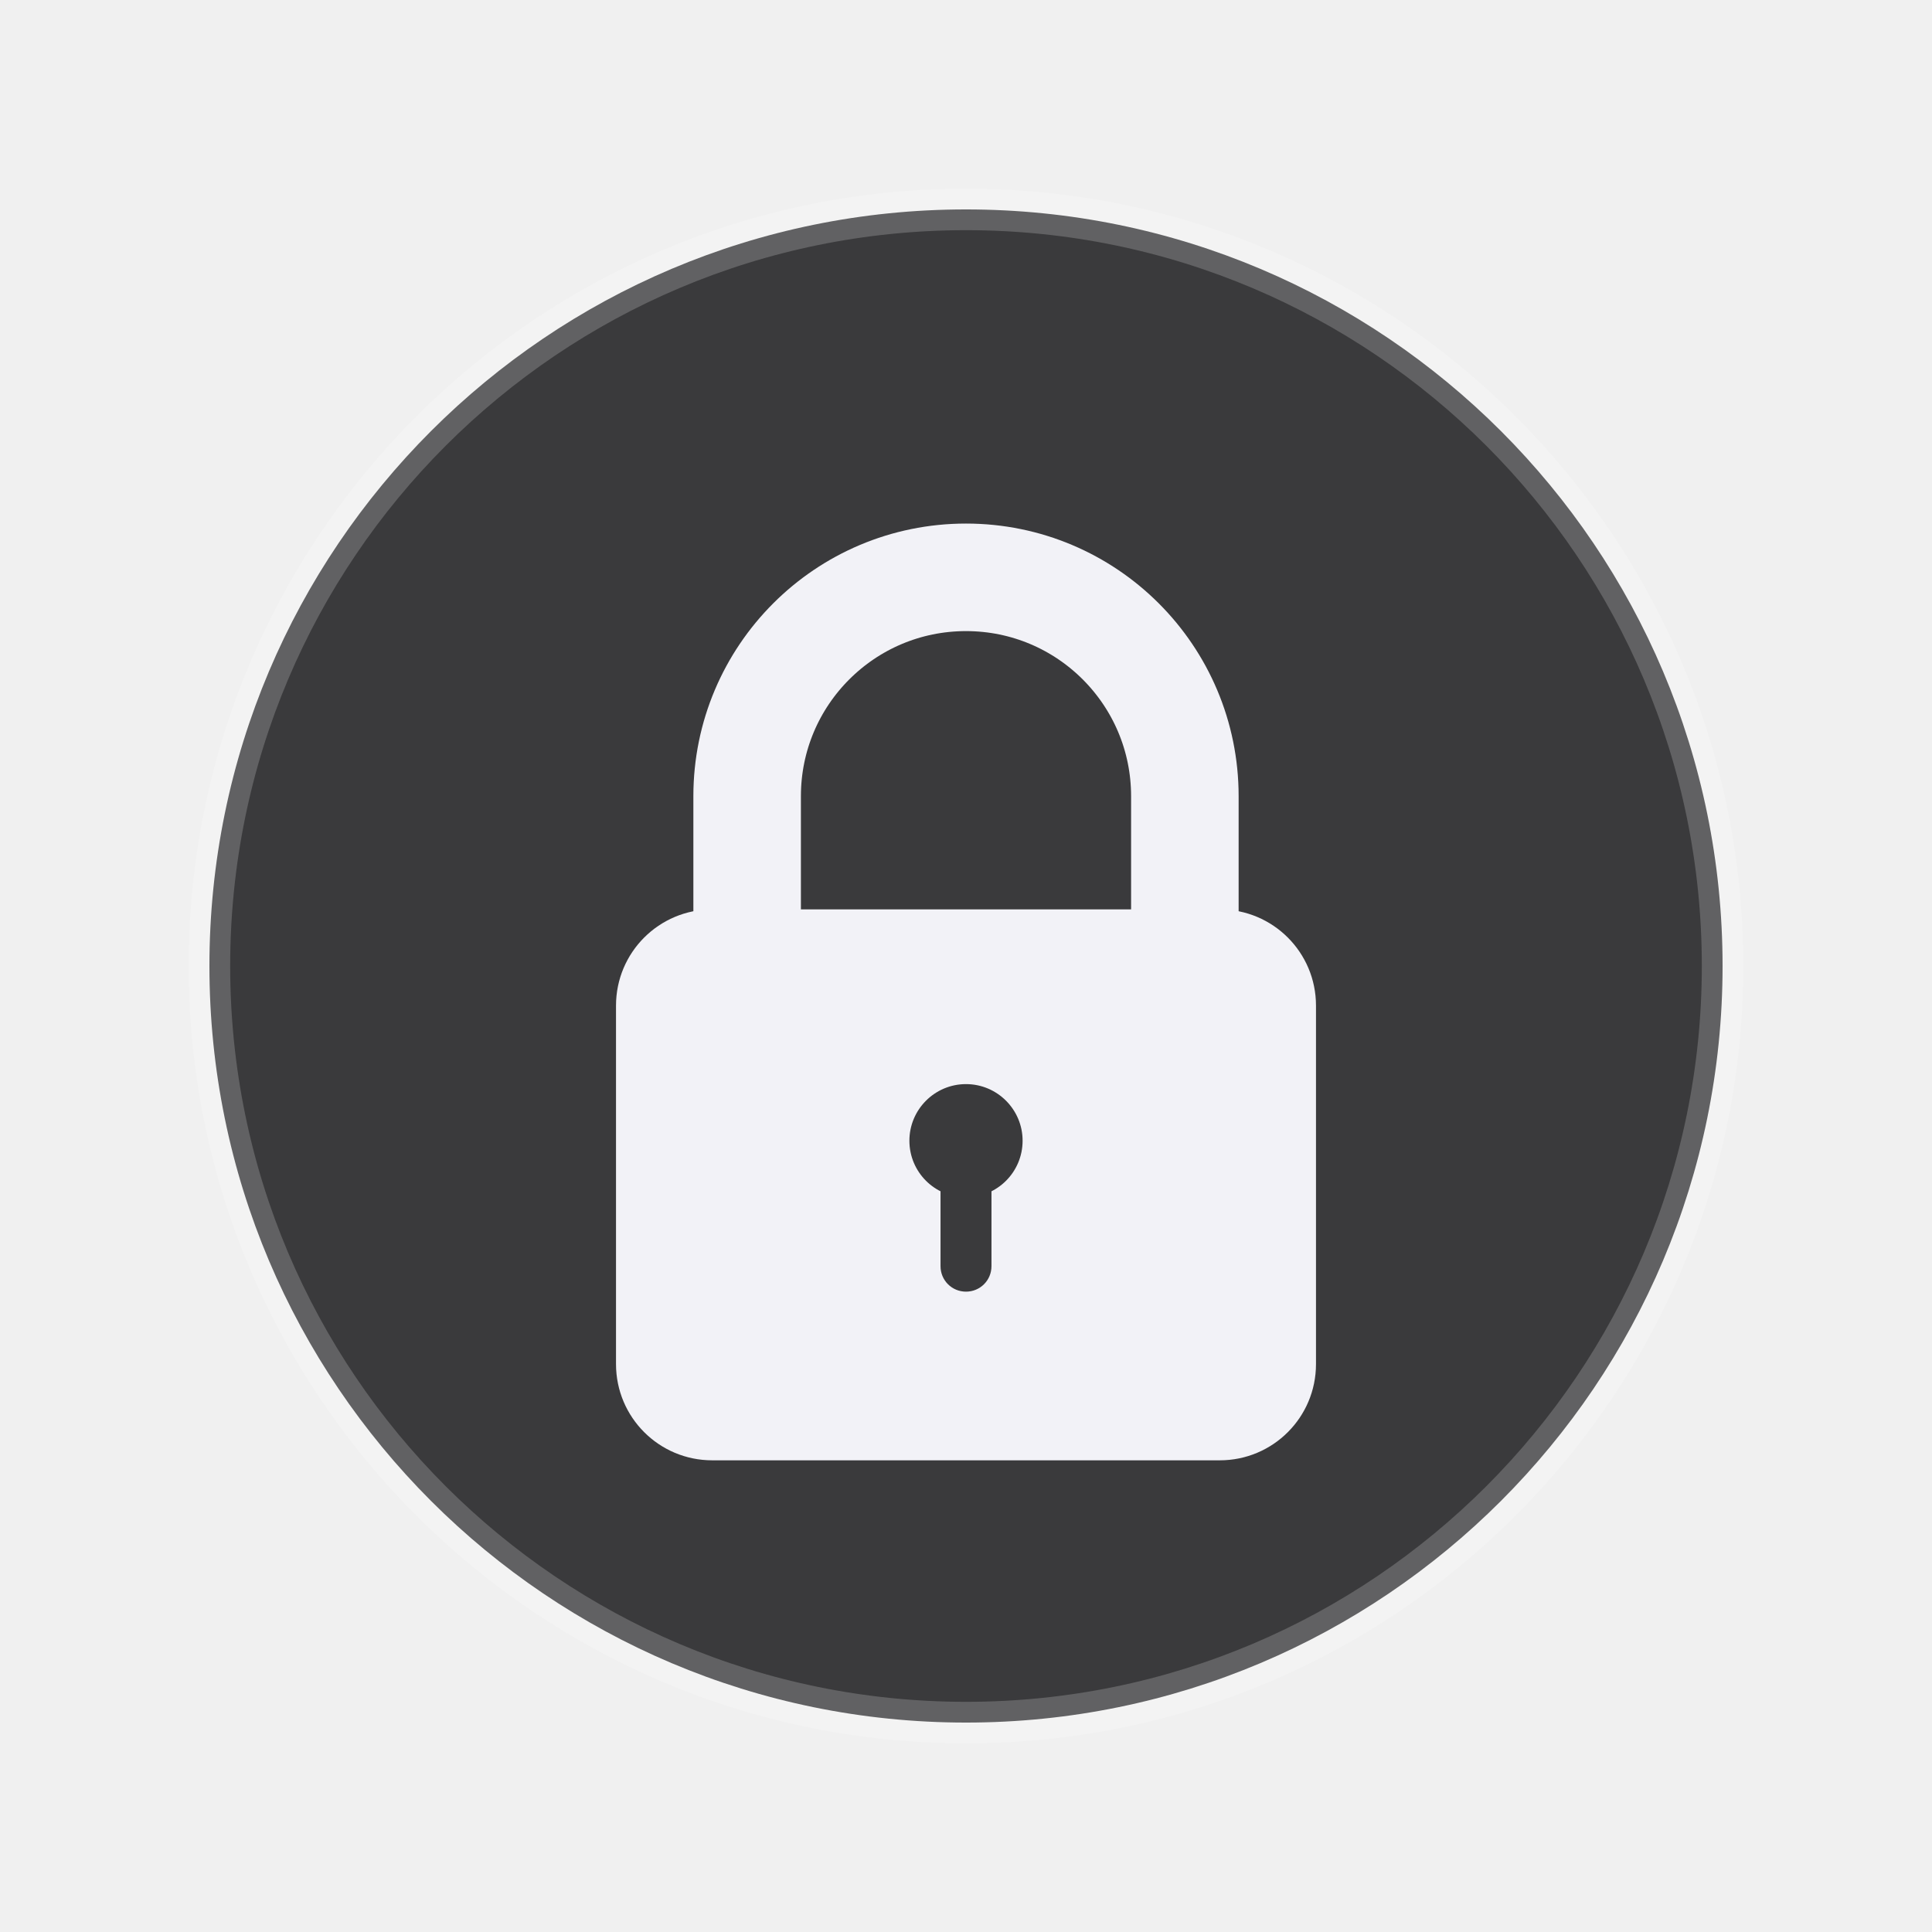
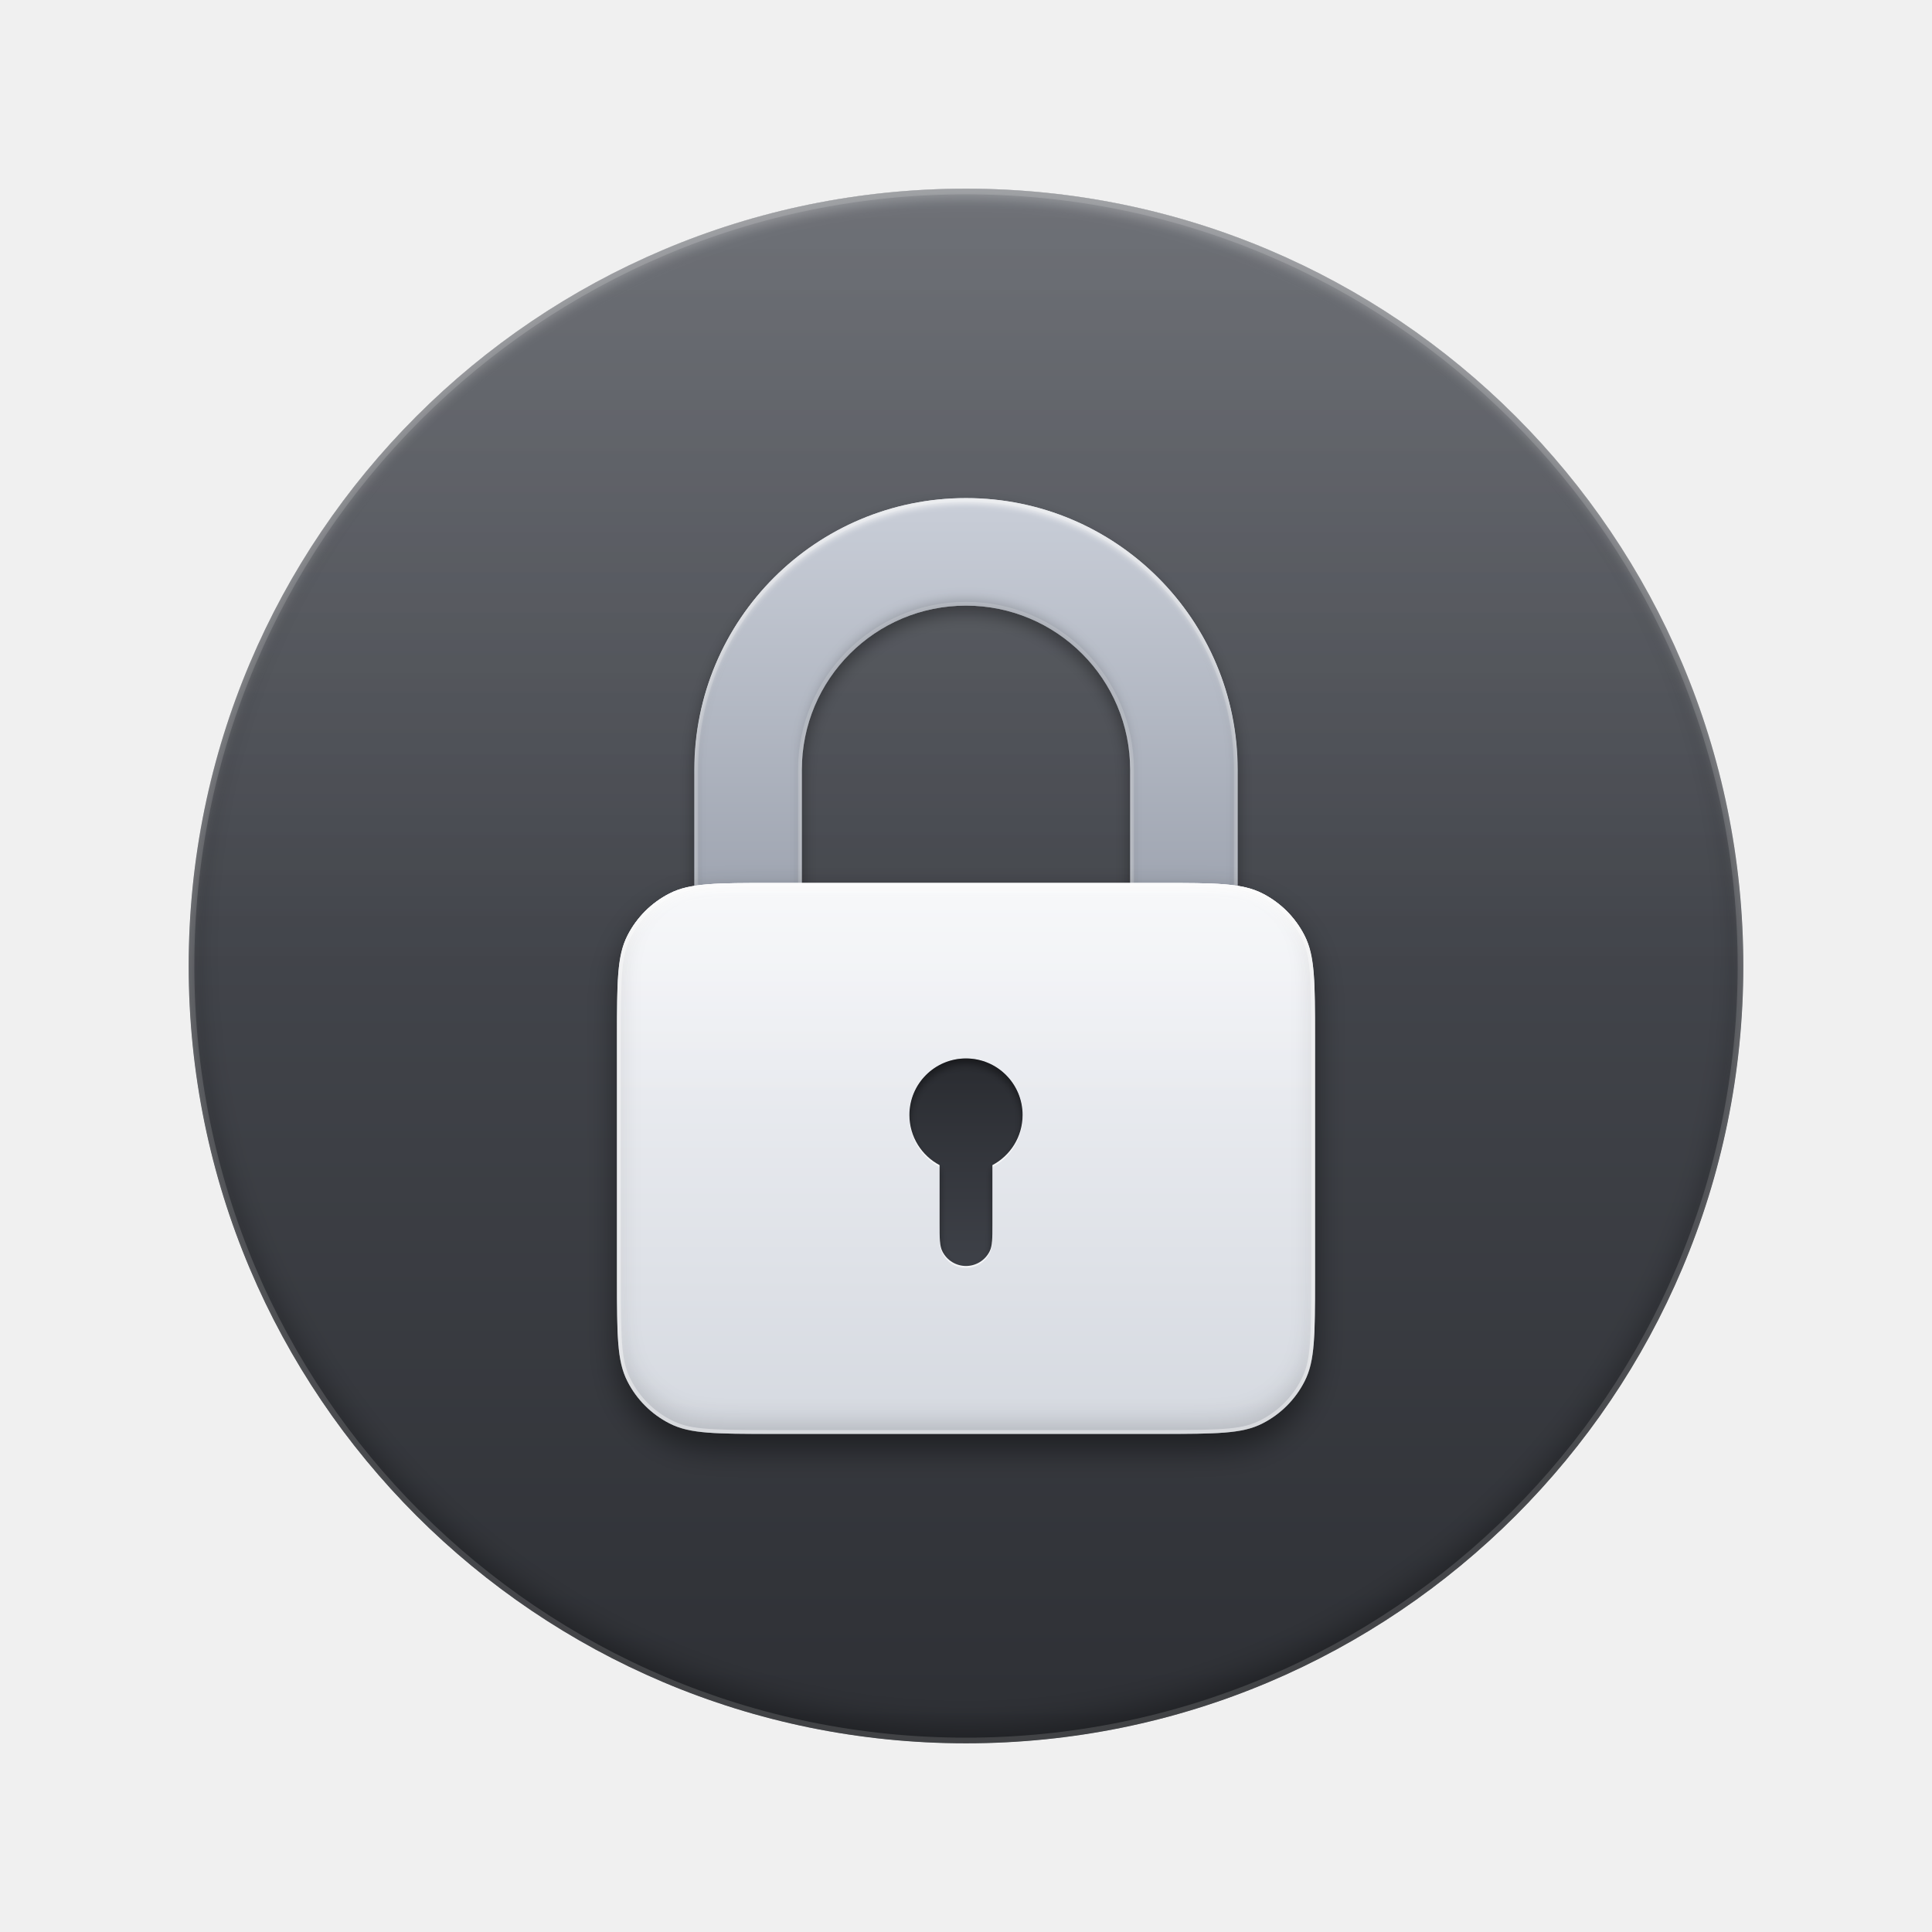
- <svg xmlns="http://www.w3.org/2000/svg" width="1024px" height="1024px" viewBox="0 0 1024 1024" version="1.1">
-   <g id="icon-dark" stroke="none" fill="none">
-     <path d="M913,512 C913,733.425 733.425,913 512,913 C290.575,913 111,733.425 111,512 C111,290.575 290.575,111 512,111 C733.425,111 913,290.575 913,512 Z" id="Disc" stroke-opacity="0.2" stroke="#FFFFFF" stroke-width="22" fill="#3A3A3C" fill-rule="evenodd" />
-     <path d="M396,492 L396,422 C396,357.9 447.9,306 512,306 C576.1,306 628,357.9 628,422 L628,492" id="Shackle" stroke="#F2F2F7" stroke-width="57" />
-     <path d="M377.5,482 L646.5,482 C674.7,482 697.5,504.8 697.5,533 L697.5,723 C697.5,751.2 674.7,774 646.5,774 L377.5,774 C349.3,774 326.5,751.2 326.5,723 L326.5,533 C326.5,504.8 349.3,482 377.5,482 Z" id="Body" fill="#F2F2F7" fill-rule="evenodd" />
-     <path d="M512,574.6 C528.6,574.6 542,588.1 542,604.6 C542,621.2 528.6,634.6 512,634.6 C495.4,634.6 482,621.2 482,604.6 C482,588.1 495.4,574.6 512,574.6 Z" id="Keyhole" fill="#3A3A3C" fill-rule="evenodd" />
-     <path d="M512,604.6 L512,604.6 C519.5,604.6 525.5,610.7 525.5,618.1 L525.5,671.1 C525.5,678.6 519.5,684.6 512,684.6 L512,684.6 C504.5,684.6 498.5,678.6 498.5,671.1 L498.5,618.1 C498.5,610.7 504.5,604.6 512,604.6 Z" id="Key-slot" fill="#3A3A3C" fill-rule="evenodd" />
+ <svg xmlns="http://www.w3.org/2000/svg" xmlns:xlink="http://www.w3.org/1999/xlink" width="1024px" height="1024px" viewBox="0 0 1024 1024" version="1.1">
+   <defs>
+     <path d="M924,512 C924,739.541 739.541,924 512,924 C284.459,924 100,739.541 100,512 C100,284.459 284.459,100 512,100 C739.541,100 924,284.459 924,512 Z" id="path-1" />
+     <linearGradient x1="50%" y1="0%" x2="50%" y2="100%" id="linearGradient-2">
+       <stop stop-color="#55585F" offset="0%" />
+       <stop stop-color="#2E3035" offset="100%" />
+     </linearGradient>
+     <linearGradient x1="50%" y1="0%" x2="50%" y2="100%" id="linearGradient-3">
+       <stop stop-color="#FFFFFF" stop-opacity="0.149" offset="0%" />
+       <stop stop-color="#FFFFFF" stop-opacity="0" offset="50%" />
+     </linearGradient>
+     <circle id="path-4" cx="412" cy="412" r="412" />
+     <filter x="-1.5%" y="-1.5%" width="102.9%" height="102.9%" filterUnits="objectBoundingBox" id="filter-5">
+       <feGaussianBlur stdDeviation="3" in="SourceAlpha" result="shadowBlurInner1" />
+       <feOffset dx="0" dy="5" in="shadowBlurInner1" result="shadowOffsetInner1" />
+       <feComposite in="shadowOffsetInner1" in2="SourceAlpha" operator="arithmetic" k2="-1" k3="1" result="shadowInnerInner1" />
+       <feColorMatrix values="0 0 0 0 1   0 0 0 0 1   0 0 0 0 1  0 0 0 0.302 0" type="matrix" in="shadowInnerInner1" result="shadowMatrixInner1" />
+       <feGaussianBlur stdDeviation="8" in="SourceAlpha" result="shadowBlurInner2" />
+       <feOffset dx="0" dy="-8" in="shadowBlurInner2" result="shadowOffsetInner2" />
+       <feComposite in="shadowOffsetInner2" in2="SourceAlpha" operator="arithmetic" k2="-1" k3="1" result="shadowInnerInner2" />
+       <feColorMatrix values="0 0 0 0 0   0 0 0 0 0   0 0 0 0 0  0 0 0 0.349 0" type="matrix" in="shadowInnerInner2" result="shadowMatrixInner2" />
+       <feMerge>
+         <feMergeNode in="shadowMatrixInner1" />
+         <feMergeNode in="shadowMatrixInner2" />
+       </feMerge>
+     </filter>
+     <linearGradient x1="50%" y1="0%" x2="50%" y2="100%" id="linearGradient-6">
+       <stop stop-color="#C9CED8" offset="0%" />
+       <stop stop-color="#9DA3AF" offset="100%" />
+     </linearGradient>
+     <path d="M412,164 C491.529,164 556,228.471 556,308 L556,384 L499,384 L499,308 C499,259.951 460.049,221 412,221 C363.951,221 325,259.951 325,308 L325,384 L268,384 L268,308 C268,228.471 332.471,164 412,164 Z" id="path-7" />
+     <filter x="-4.9%" y="-4.5%" width="109.7%" height="112.7%" filterUnits="objectBoundingBox" id="filter-8">
+       <feOffset dx="0" dy="4" in="SourceAlpha" result="shadowOffsetOuter1" />
+       <feGaussianBlur stdDeviation="4" in="shadowOffsetOuter1" result="shadowBlurOuter1" />
+       <feComposite in="shadowBlurOuter1" in2="SourceAlpha" operator="out" result="shadowBlurOuter1" />
+       <feColorMatrix values="0 0 0 0 0   0 0 0 0 0   0 0 0 0 0  0 0 0 0.349 0" type="matrix" in="shadowBlurOuter1" />
+     </filter>
+     <filter x="-4.3%" y="-3.9%" width="108.7%" height="111.4%" filterUnits="objectBoundingBox" id="filter-9">
+       <feGaussianBlur stdDeviation="1.5" in="SourceAlpha" result="shadowBlurInner1" />
+       <feOffset dx="0" dy="3" in="shadowBlurInner1" result="shadowOffsetInner1" />
+       <feComposite in="shadowOffsetInner1" in2="SourceAlpha" operator="arithmetic" k2="-1" k3="1" result="shadowInnerInner1" />
+       <feColorMatrix values="0 0 0 0 1   0 0 0 0 1   0 0 0 0 1  0 0 0 0.702 0" type="matrix" in="shadowInnerInner1" result="shadowMatrixInner1" />
+       <feGaussianBlur stdDeviation="3" in="SourceAlpha" result="shadowBlurInner2" />
+       <feOffset dx="0" dy="-3" in="shadowBlurInner2" result="shadowOffsetInner2" />
+       <feComposite in="shadowOffsetInner2" in2="SourceAlpha" operator="arithmetic" k2="-1" k3="1" result="shadowInnerInner2" />
+       <feColorMatrix values="0 0 0 0 0   0 0 0 0 0   0 0 0 0 0  0 0 0 0.2 0" type="matrix" in="shadowInnerInner2" result="shadowMatrixInner2" />
+       <feMerge>
+         <feMergeNode in="shadowMatrixInner1" />
+         <feMergeNode in="shadowMatrixInner2" />
+       </feMerge>
+     </filter>
+     <linearGradient x1="50%" y1="0%" x2="50%" y2="100%" id="linearGradient-10">
+       <stop stop-color="#F4F5F8" offset="0%" />
+       <stop stop-color="#D5D9E0" offset="100%" />
+     </linearGradient>
+     <linearGradient x1="50%" y1="0%" x2="50%" y2="100%" id="linearGradient-11">
+       <stop stop-color="#FFFFFF" stop-opacity="0.302" offset="0%" />
+       <stop stop-color="#FFFFFF" stop-opacity="0" offset="40%" />
+     </linearGradient>
+     <path d="M308.6,368 L515.4,368 C543.963,368 558.244,368 569.154,373.559 C578.75,378.448 586.552,386.25 591.441,395.846 C597,406.756 597,421.037 597,449.6 L597,578.4 C597,606.963 597,621.244 591.441,632.154 C586.552,641.75 578.75,649.552 569.154,654.441 C558.244,660 543.963,660 515.4,660 L308.6,660 C280.037,660 265.756,660 254.846,654.441 C245.25,649.552 237.448,641.75 232.559,632.154 C227,621.244 227,606.963 227,578.4 L227,449.6 C227,421.037 227,406.756 232.559,395.846 C237.448,386.25 245.25,378.448 254.846,373.559 C265.756,368 280.037,368 308.6,368 Z" id="path-12" />
+     <filter x="-7.6%" y="-6.8%" width="115.1%" height="119.2%" filterUnits="objectBoundingBox" id="filter-13">
+       <feOffset dx="0" dy="8" in="SourceAlpha" result="shadowOffsetOuter1" />
+       <feGaussianBlur stdDeviation="8" in="shadowOffsetOuter1" result="shadowBlurOuter1" />
+       <feComposite in="shadowBlurOuter1" in2="SourceAlpha" operator="out" result="shadowBlurOuter1" />
+       <feColorMatrix values="0 0 0 0 0   0 0 0 0 0   0 0 0 0 0  0 0 0 0.451 0" type="matrix" in="shadowBlurOuter1" />
+     </filter>
+     <filter x="-6.8%" y="-5.8%" width="113.5%" height="117.1%" filterUnits="objectBoundingBox" id="filter-14">
+       <feGaussianBlur stdDeviation="2.5" in="SourceAlpha" result="shadowBlurInner1" />
+       <feOffset dx="0" dy="4" in="shadowBlurInner1" result="shadowOffsetInner1" />
+       <feComposite in="shadowOffsetInner1" in2="SourceAlpha" operator="arithmetic" k2="-1" k3="1" result="shadowInnerInner1" />
+       <feColorMatrix values="0 0 0 0 1   0 0 0 0 1   0 0 0 0 1  0 0 0 1 0" type="matrix" in="shadowInnerInner1" result="shadowMatrixInner1" />
+       <feGaussianBlur stdDeviation="6" in="SourceAlpha" result="shadowBlurInner2" />
+       <feOffset dx="0" dy="-6" in="shadowBlurInner2" result="shadowOffsetInner2" />
+       <feComposite in="shadowOffsetInner2" in2="SourceAlpha" operator="arithmetic" k2="-1" k3="1" result="shadowInnerInner2" />
+       <feColorMatrix values="0 0 0 0 0   0 0 0 0 0   0 0 0 0 0  0 0 0 0.149 0" type="matrix" in="shadowInnerInner2" result="shadowMatrixInner2" />
+       <feMerge>
+         <feMergeNode in="shadowMatrixInner1" />
+         <feMergeNode in="shadowMatrixInner2" />
+       </feMerge>
+     </filter>
+     <linearGradient x1="50%" y1="0%" x2="50%" y2="100%" id="linearGradient-15">
+       <stop stop-color="#2A2C31" offset="0%" />
+       <stop stop-color="#3E4148" offset="100%" />
+     </linearGradient>
+     <path d="M412,461 C428.569,461 442,474.431 442,491 C442,502.512 435.516,512.509 426.001,517.539 L426,548.6 C426,556.441 426,560.361 424.474,563.356 C422.084,568.047 417.265,571 412,571 C406.735,571 401.916,568.047 399.526,563.356 C398,560.361 398,556.441 398,548.6 L398,517.54 C388.484,512.51 382,502.512 382,491 C382,474.431 395.431,461 412,461 Z" id="path-16" />
+     <filter x="-0.8%" y="-0.5%" width="101.7%" height="101.8%" filterUnits="objectBoundingBox" id="filter-17">
+       <feOffset dx="0" dy="1" in="SourceAlpha" result="shadowOffsetOuter1" />
+       <feColorMatrix values="0 0 0 0 1   0 0 0 0 1   0 0 0 0 1  0 0 0 0.702 0" type="matrix" in="shadowOffsetOuter1" />
+     </filter>
+     <filter x="-5.8%" y="-3.2%" width="111.7%" height="107.3%" filterUnits="objectBoundingBox" id="filter-18">
+       <feGaussianBlur stdDeviation="2" in="SourceAlpha" result="shadowBlurInner1" />
+       <feOffset dx="0" dy="3" in="shadowBlurInner1" result="shadowOffsetInner1" />
+       <feComposite in="shadowOffsetInner1" in2="SourceAlpha" operator="arithmetic" k2="-1" k3="1" result="shadowInnerInner1" />
+       <feColorMatrix values="0 0 0 0 0   0 0 0 0 0   0 0 0 0 0  0 0 0 0.4 0" type="matrix" in="shadowInnerInner1" />
+     </filter>
+   </defs>
+   <g id="Files-/-Badge-Locked-Dark-1024" stroke="none" fill="none" xlink:href="#path-1" fill-rule="evenodd" stroke-width="1">
+     <g id="Artwork" transform="translate(100, 100)">
+       <g id="Disc">
+         <use fill="url(#linearGradient-2)" fill-rule="evenodd" xlink:href="#path-4" />
+         <use fill="url(#linearGradient-3)" fill-rule="evenodd" xlink:href="#path-4" />
+         <use fill="black" fill-opacity="1" filter="url(#filter-5)" xlink:href="#path-4" />
+         <circle stroke-opacity="0.141" stroke="#FFFFFF" stroke-width="3" stroke-linejoin="square" cx="412" cy="412" r="410.5" />
+       </g>
+       <g id="Shackle">
+         <use fill="black" fill-opacity="1" filter="url(#filter-8)" xlink:href="#path-7" />
+         <use fill="url(#linearGradient-6)" fill-rule="evenodd" xlink:href="#path-7" />
+         <use fill="black" fill-opacity="1" filter="url(#filter-9)" xlink:href="#path-7" />
+         <path stroke-opacity="0.161" stroke="#FFFFFF" stroke-width="2" d="M555,308 L555,383 L500,383 L500,308 C500,259.399 460.601,220 412,220 C363.399,220 324,259.399 324,308 L324,383 L269,383 L269,308 C269,229.023 333.023,165 412,165 C490.977,165 555,229.023 555,308 Z" stroke-linejoin="square" />
+       </g>
+       <g id="Body">
+         <use fill="black" fill-opacity="1" filter="url(#filter-13)" xlink:href="#path-12" />
+         <use fill="url(#linearGradient-10)" fill-rule="evenodd" xlink:href="#path-12" />
+         <use fill="url(#linearGradient-11)" fill-rule="evenodd" xlink:href="#path-12" />
+         <use fill="black" fill-opacity="1" filter="url(#filter-14)" xlink:href="#path-12" />
+         <path stroke-opacity="0.4" stroke="#FFFFFF" stroke-width="2" d="M568.7,374.45 C578.108,379.243 585.757,386.892 590.55,396.3 C595.309,405.64 596,414.098 596,449.6 L596,578.4 C596,613.902 595.309,622.36 590.55,631.7 C585.757,641.108 578.108,648.757 568.7,653.55 C559.36,658.309 550.902,659 515.4,659 L308.6,659 C273.098,659 264.64,658.309 255.3,653.55 C245.892,648.757 238.243,641.108 233.45,631.7 C228.691,622.36 228,613.902 228,578.4 L228,449.6 C228,414.098 228.691,405.64 233.45,396.3 C238.243,386.892 245.892,379.243 255.3,374.45 C264.64,369.691 273.098,369 308.6,369 L515.4,369 C550.902,369 559.36,369.691 568.7,374.45 Z" stroke-linejoin="square" />
+       </g>
+       <g id="Keyhole">
+         <use fill="black" fill-opacity="1" filter="url(#filter-17)" xlink:href="#path-16" />
+         <use fill="url(#linearGradient-15)" fill-rule="evenodd" xlink:href="#path-16" />
+         <use fill="black" fill-opacity="1" filter="url(#filter-18)" xlink:href="#path-16" />
+       </g>
+     </g>
  </g>
</svg>
